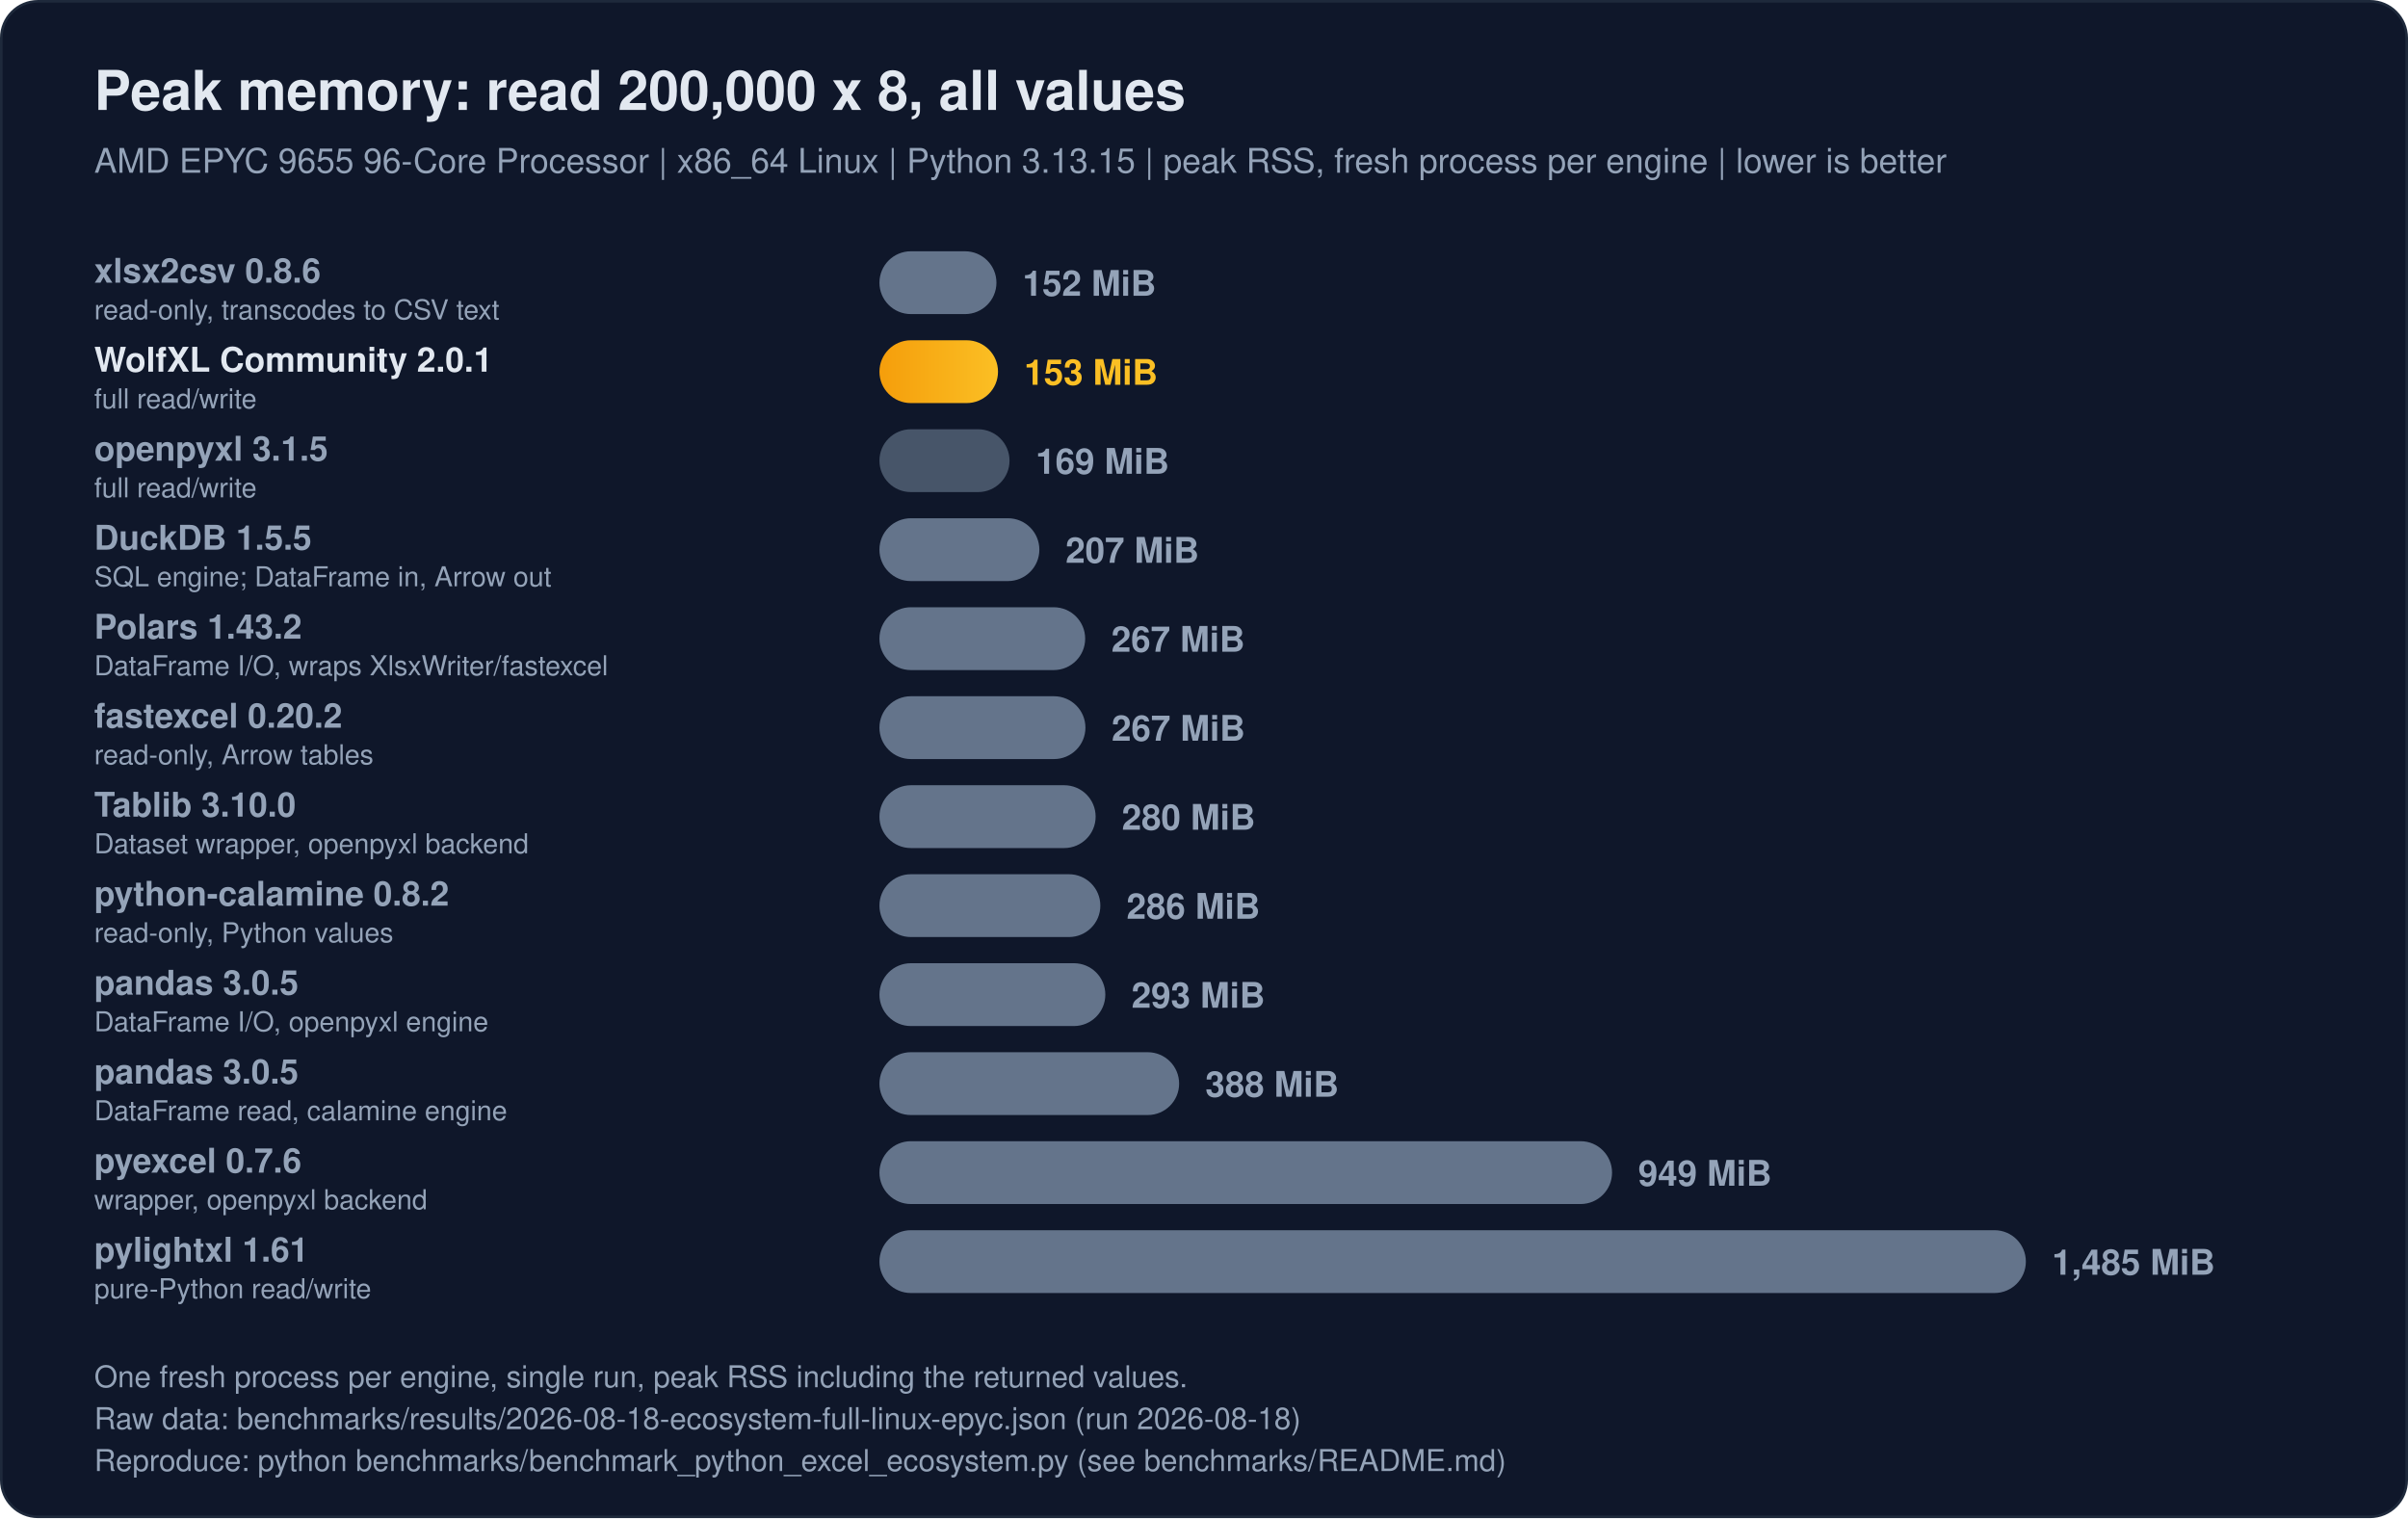
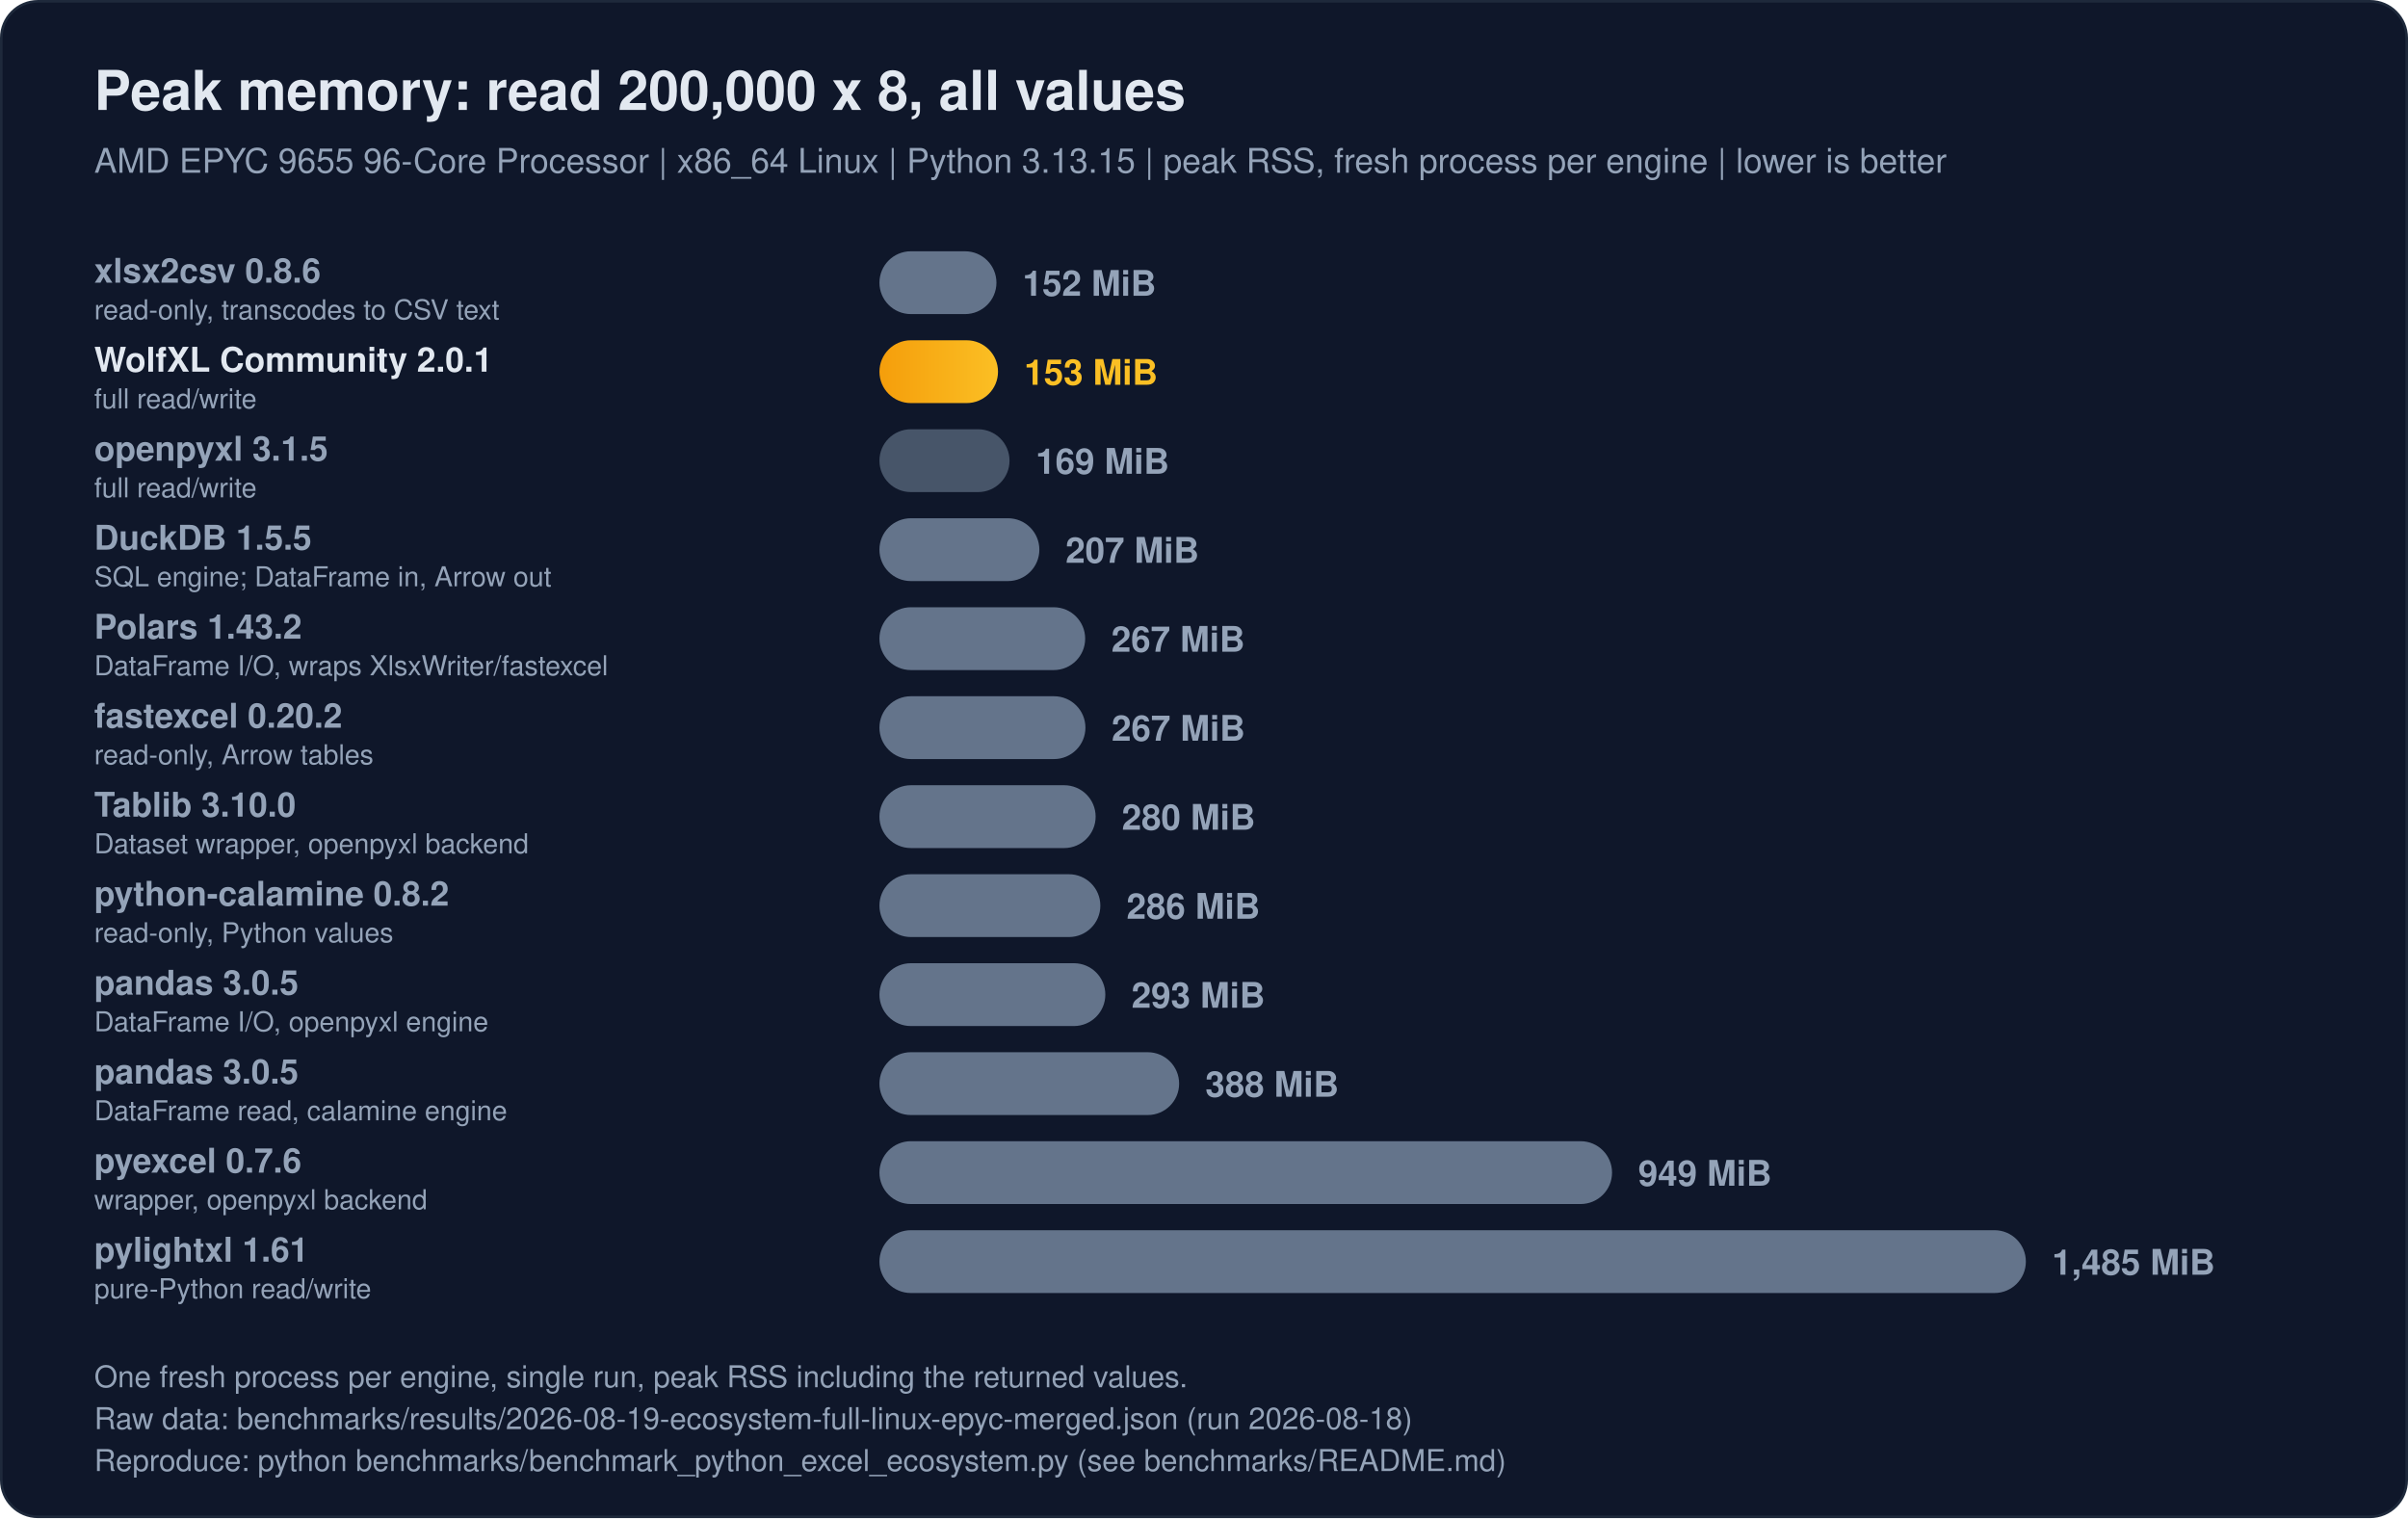
<svg xmlns="http://www.w3.org/2000/svg" width="920" height="580" viewBox="0 0 920 580" role="img" aria-label="Peak memory: read 200,000 x 8, all values">
  <defs>
    <linearGradient id="wolfxl" x1="0" y1="0" x2="1" y2="0">
      <stop offset="0" stop-color="#f59e0b" />
      <stop offset="1" stop-color="#fbbf24" />
    </linearGradient>
  </defs>
  <rect x="0.5" y="0.5" width="919" height="579" rx="14" fill="#0f172a" stroke="#1e293b" />
  <text x="36" y="42" font-family="-apple-system,'Segoe UI',Helvetica,Arial,sans-serif" font-size="21" font-weight="700" fill="#e2e8f0">Peak memory: read 200,000 x 8, all values</text>
  <text x="36" y="66" font-family="-apple-system,'Segoe UI',Helvetica,Arial,sans-serif" font-size="13" fill="#94a3b8">AMD EPYC 9655 96-Core Processor | x86_64 Linux | Python 3.13.15 | peak RSS, fresh process per engine | lower is better</text>
  <text x="36" y="108" font-family="-apple-system,'Segoe UI',Helvetica,Arial,sans-serif" font-size="13" font-weight="600" fill="#94a3b8">xlsx2csv 0.8.6</text>
  <text x="36" y="122" font-family="-apple-system,'Segoe UI',Helvetica,Arial,sans-serif" font-size="10.5" fill="#94a3b8">read-only, transcodes to CSV text</text>
  <rect x="336" y="96" width="44.7" height="24" rx="12.0" fill="#64748b" />
  <text x="390.7" y="113" font-family="-apple-system,'Segoe UI',Helvetica,Arial,sans-serif" font-size="13.5" font-weight="700" fill="#94a3b8">152 MiB</text>
  <text x="36" y="142" font-family="-apple-system,'Segoe UI',Helvetica,Arial,sans-serif" font-size="13" font-weight="700" fill="#e2e8f0">WolfXL Community 2.0.1</text>
  <text x="36" y="156" font-family="-apple-system,'Segoe UI',Helvetica,Arial,sans-serif" font-size="10.5" fill="#94a3b8">full read/write</text>
  <rect x="336" y="130" width="45.3" height="24" rx="12.0" fill="url(#wolfxl)" />
  <text x="391.3" y="147" font-family="-apple-system,'Segoe UI',Helvetica,Arial,sans-serif" font-size="13.5" font-weight="700" fill="#fbbf24">153 MiB</text>
  <text x="36" y="176" font-family="-apple-system,'Segoe UI',Helvetica,Arial,sans-serif" font-size="13" font-weight="600" fill="#94a3b8">openpyxl 3.1.5</text>
  <text x="36" y="190" font-family="-apple-system,'Segoe UI',Helvetica,Arial,sans-serif" font-size="10.5" fill="#94a3b8">full read/write</text>
  <rect x="336" y="164" width="49.7" height="24" rx="12.0" fill="#475569" />
  <text x="395.7" y="181" font-family="-apple-system,'Segoe UI',Helvetica,Arial,sans-serif" font-size="13.5" font-weight="700" fill="#94a3b8">169 MiB</text>
  <text x="36" y="210" font-family="-apple-system,'Segoe UI',Helvetica,Arial,sans-serif" font-size="13" font-weight="600" fill="#94a3b8">DuckDB 1.5.5</text>
  <text x="36" y="224" font-family="-apple-system,'Segoe UI',Helvetica,Arial,sans-serif" font-size="10.5" fill="#94a3b8">SQL engine; DataFrame in, Arrow out</text>
  <rect x="336" y="198" width="61.1" height="24" rx="12.0" fill="#64748b" />
  <text x="407.1" y="215" font-family="-apple-system,'Segoe UI',Helvetica,Arial,sans-serif" font-size="13.5" font-weight="700" fill="#94a3b8">207 MiB</text>
  <text x="36" y="244" font-family="-apple-system,'Segoe UI',Helvetica,Arial,sans-serif" font-size="13" font-weight="600" fill="#94a3b8">Polars 1.43.2</text>
  <text x="36" y="258" font-family="-apple-system,'Segoe UI',Helvetica,Arial,sans-serif" font-size="10.5" fill="#94a3b8">DataFrame I/O, wraps XlsxWriter/fastexcel</text>
  <rect x="336" y="232" width="78.6" height="24" rx="12.0" fill="#64748b" />
  <text x="424.6" y="249" font-family="-apple-system,'Segoe UI',Helvetica,Arial,sans-serif" font-size="13.5" font-weight="700" fill="#94a3b8">267 MiB</text>
  <text x="36" y="278" font-family="-apple-system,'Segoe UI',Helvetica,Arial,sans-serif" font-size="13" font-weight="600" fill="#94a3b8">fastexcel 0.20.2</text>
  <text x="36" y="292" font-family="-apple-system,'Segoe UI',Helvetica,Arial,sans-serif" font-size="10.5" fill="#94a3b8">read-only, Arrow tables</text>
  <rect x="336" y="266" width="78.7" height="24" rx="12.0" fill="#64748b" />
  <text x="424.7" y="283" font-family="-apple-system,'Segoe UI',Helvetica,Arial,sans-serif" font-size="13.5" font-weight="700" fill="#94a3b8">267 MiB</text>
  <text x="36" y="312" font-family="-apple-system,'Segoe UI',Helvetica,Arial,sans-serif" font-size="13" font-weight="600" fill="#94a3b8">Tablib 3.10.0</text>
  <text x="36" y="326" font-family="-apple-system,'Segoe UI',Helvetica,Arial,sans-serif" font-size="10.5" fill="#94a3b8">Dataset wrapper, openpyxl backend</text>
  <rect x="336" y="300" width="82.6" height="24" rx="12.0" fill="#64748b" />
  <text x="428.6" y="317" font-family="-apple-system,'Segoe UI',Helvetica,Arial,sans-serif" font-size="13.5" font-weight="700" fill="#94a3b8">280 MiB</text>
  <text x="36" y="346" font-family="-apple-system,'Segoe UI',Helvetica,Arial,sans-serif" font-size="13" font-weight="600" fill="#94a3b8">python-calamine 0.8.2</text>
  <text x="36" y="360" font-family="-apple-system,'Segoe UI',Helvetica,Arial,sans-serif" font-size="10.5" fill="#94a3b8">read-only, Python values</text>
  <rect x="336" y="334" width="84.4" height="24" rx="12.0" fill="#64748b" />
  <text x="430.4" y="351" font-family="-apple-system,'Segoe UI',Helvetica,Arial,sans-serif" font-size="13.5" font-weight="700" fill="#94a3b8">286 MiB</text>
  <text x="36" y="380" font-family="-apple-system,'Segoe UI',Helvetica,Arial,sans-serif" font-size="13" font-weight="600" fill="#94a3b8">pandas 3.0.5</text>
  <text x="36" y="394" font-family="-apple-system,'Segoe UI',Helvetica,Arial,sans-serif" font-size="10.5" fill="#94a3b8">DataFrame I/O, openpyxl engine</text>
  <rect x="336" y="368" width="86.3" height="24" rx="12.0" fill="#64748b" />
  <text x="432.3" y="385" font-family="-apple-system,'Segoe UI',Helvetica,Arial,sans-serif" font-size="13.5" font-weight="700" fill="#94a3b8">293 MiB</text>
  <text x="36" y="414" font-family="-apple-system,'Segoe UI',Helvetica,Arial,sans-serif" font-size="13" font-weight="600" fill="#94a3b8">pandas 3.0.5</text>
  <text x="36" y="428" font-family="-apple-system,'Segoe UI',Helvetica,Arial,sans-serif" font-size="10.5" fill="#94a3b8">DataFrame read, calamine engine</text>
  <rect x="336" y="402" width="114.5" height="24" rx="12.0" fill="#64748b" />
  <text x="460.5" y="419" font-family="-apple-system,'Segoe UI',Helvetica,Arial,sans-serif" font-size="13.5" font-weight="700" fill="#94a3b8">388 MiB</text>
  <text x="36" y="448" font-family="-apple-system,'Segoe UI',Helvetica,Arial,sans-serif" font-size="13" font-weight="600" fill="#94a3b8">pyexcel 0.7.6</text>
  <text x="36" y="462" font-family="-apple-system,'Segoe UI',Helvetica,Arial,sans-serif" font-size="10.5" fill="#94a3b8">wrapper, openpyxl backend</text>
  <rect x="336" y="436" width="279.9" height="24" rx="12.0" fill="#64748b" />
  <text x="625.9" y="453" font-family="-apple-system,'Segoe UI',Helvetica,Arial,sans-serif" font-size="13.5" font-weight="700" fill="#94a3b8">949 MiB</text>
  <text x="36" y="482" font-family="-apple-system,'Segoe UI',Helvetica,Arial,sans-serif" font-size="13" font-weight="600" fill="#94a3b8">pylightxl 1.61</text>
  <text x="36" y="496" font-family="-apple-system,'Segoe UI',Helvetica,Arial,sans-serif" font-size="10.5" fill="#94a3b8">pure-Python read/write</text>
  <rect x="336" y="470" width="438.0" height="24" rx="12.0" fill="#64748b" />
  <text x="784.0" y="487" font-family="-apple-system,'Segoe UI',Helvetica,Arial,sans-serif" font-size="13.5" font-weight="700" fill="#94a3b8">1,485 MiB</text>
  <text x="36" y="530" font-family="-apple-system,'Segoe UI',Helvetica,Arial,sans-serif" font-size="11.5" fill="#94a3b8">One fresh process per engine, single run, peak RSS including the returned values.</text>
-   <text x="36" y="546" font-family="-apple-system,'Segoe UI',Helvetica,Arial,sans-serif" font-size="11.5" fill="#94a3b8">Raw data: benchmarks/results/2026-08-18-ecosystem-full-linux-epyc.json (run 2026-08-18)</text>
+   <text x="36" y="546" font-family="-apple-system,'Segoe UI',Helvetica,Arial,sans-serif" font-size="11.5" fill="#94a3b8">Raw data: benchmarks/results/2026-08-19-ecosystem-full-linux-epyc-merged.json (run 2026-08-18)</text>
  <text x="36" y="562" font-family="-apple-system,'Segoe UI',Helvetica,Arial,sans-serif" font-size="11.5" fill="#94a3b8">Reproduce: python benchmarks/benchmark_python_excel_ecosystem.py (see benchmarks/README.md)</text>
</svg>
